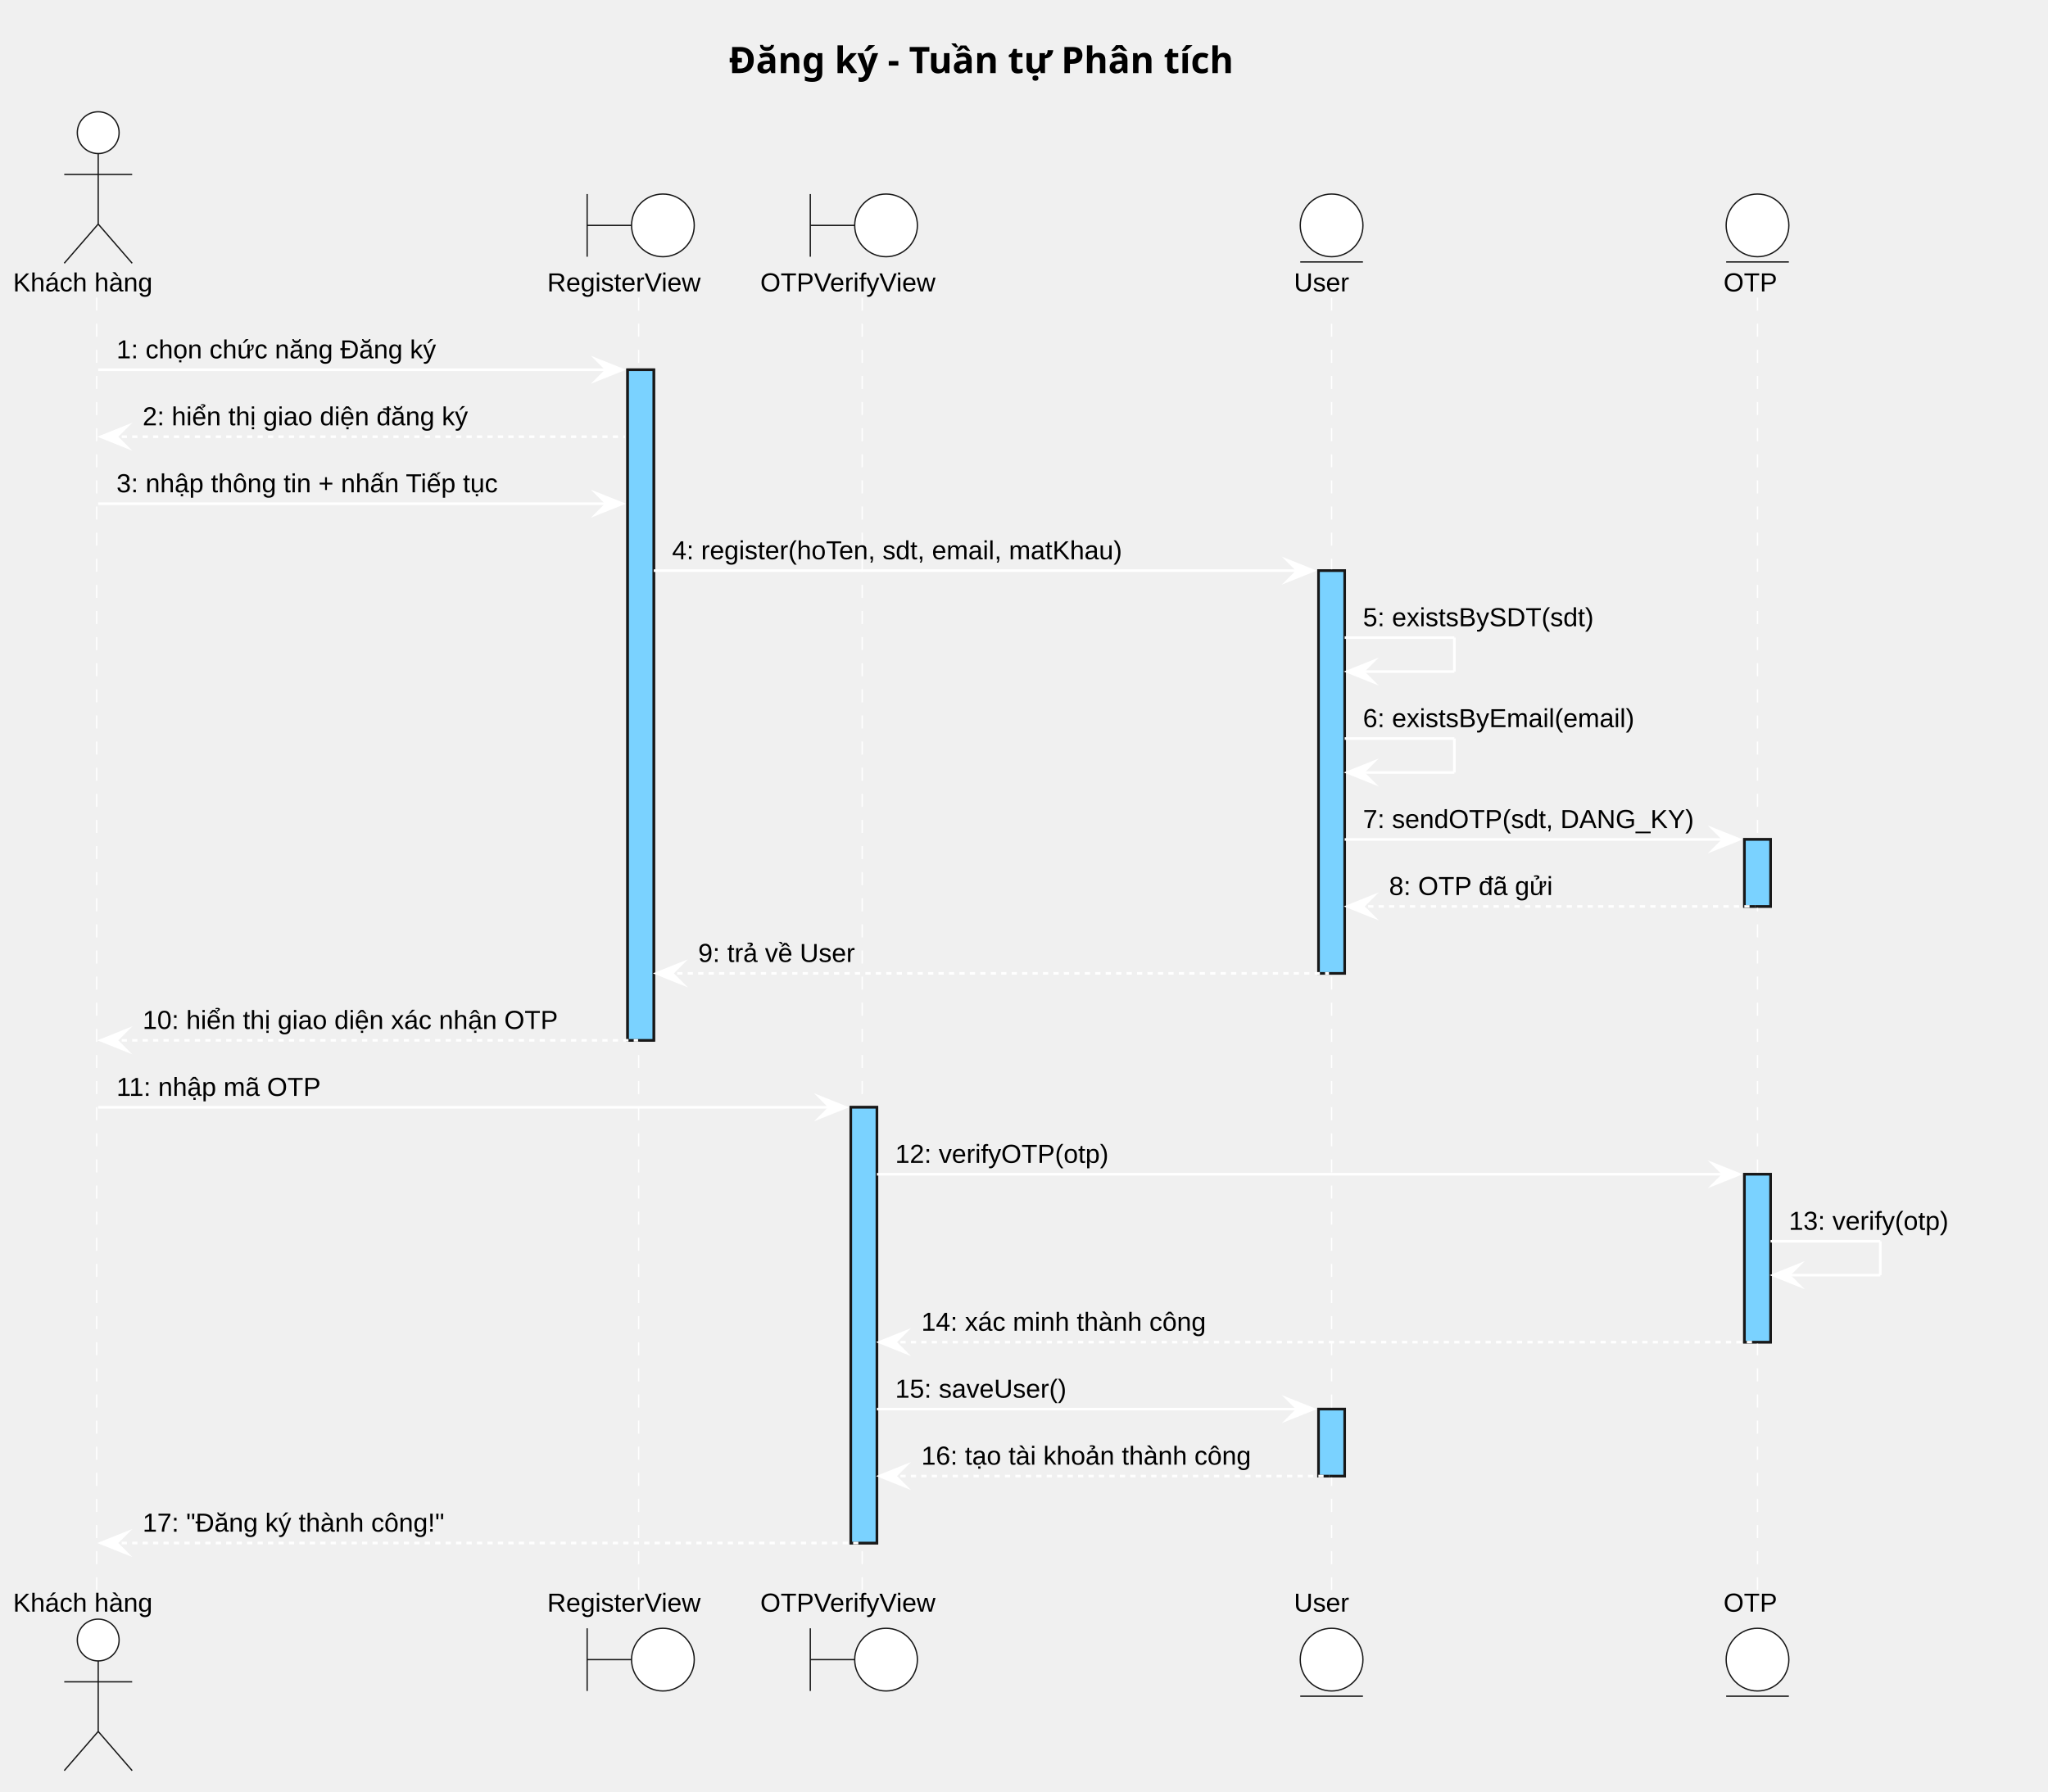
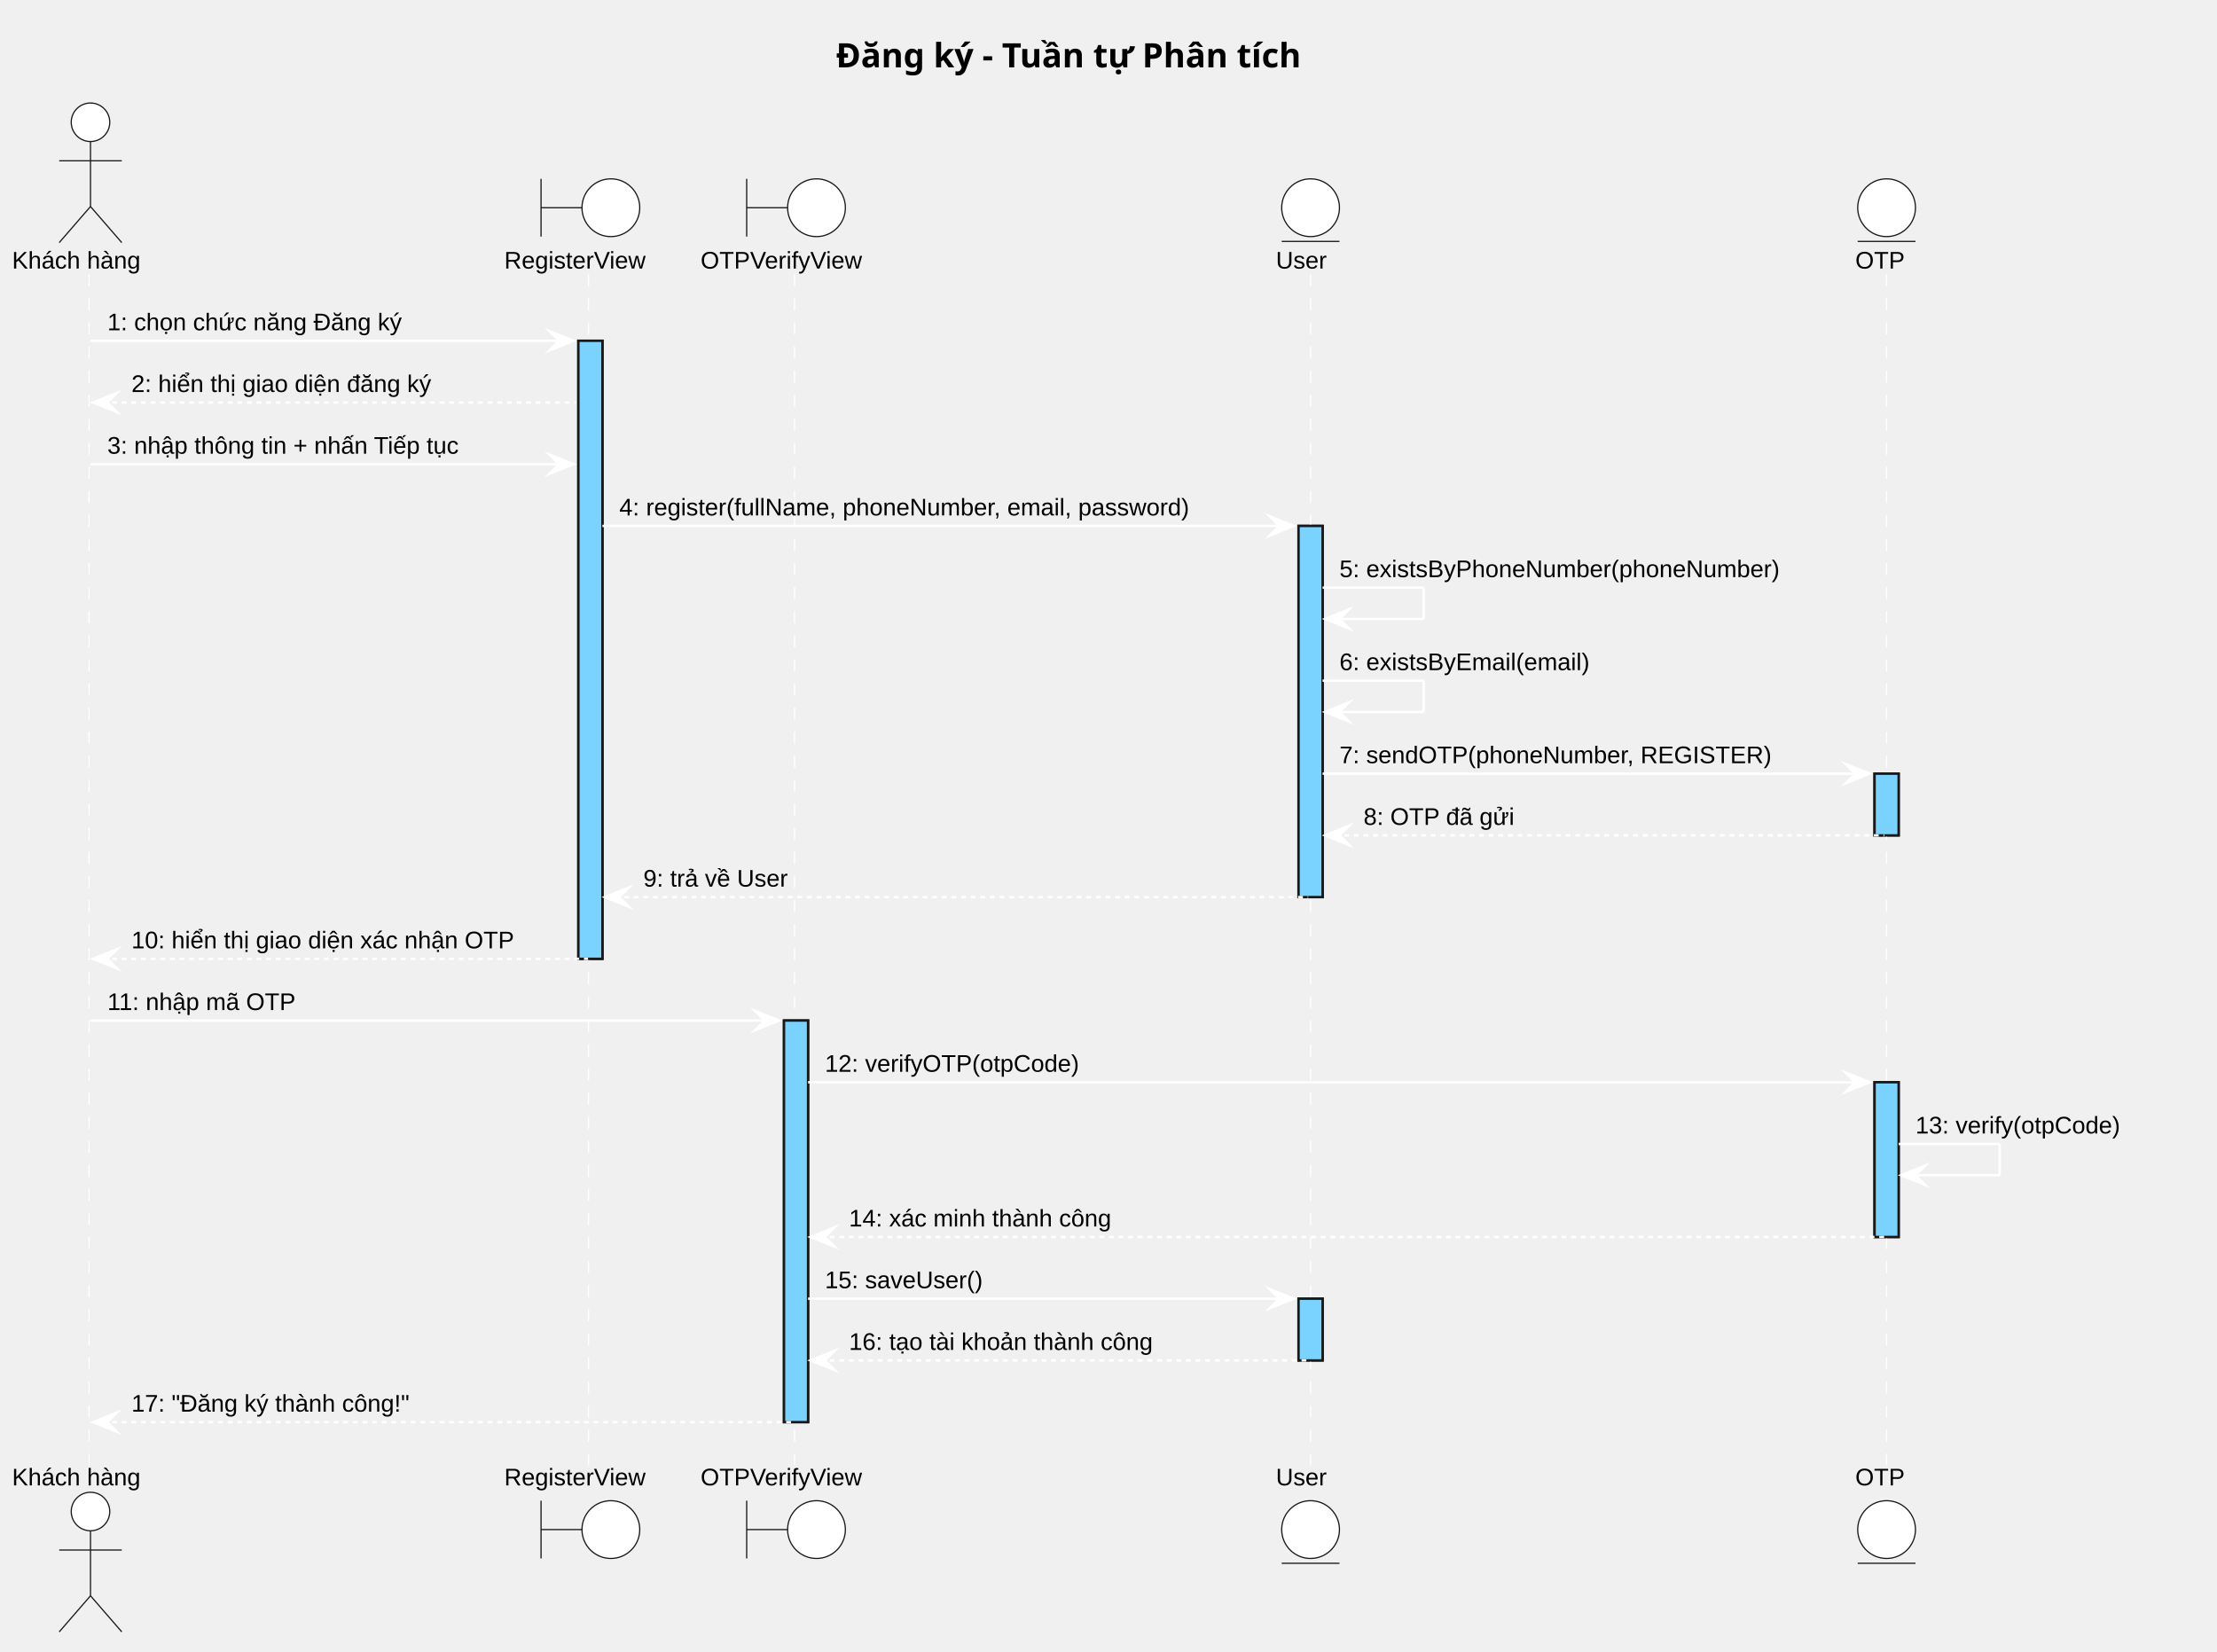
- <svg xmlns="http://www.w3.org/2000/svg" contentStyleType="text/css" data-diagram-type="SEQUENCE" height="686px" preserveAspectRatio="none" style="width:784px;height:686px;background:#FFFFFF;" version="1.1" viewBox="0 0 784 686" width="784px" zoomAndPan="magnify">
+ <svg xmlns="http://www.w3.org/2000/svg" contentStyleType="text/css" data-diagram-type="SEQUENCE" height="686px" preserveAspectRatio="none" style="width:921px;height:686px;background:#FFFFFF;" version="1.1" viewBox="0 0 921 686" width="921px" zoomAndPan="magnify">
  <defs />
  <g>
    <g class="title" data-source-line="22">
-       <text fill="#000000" font-family="sans-serif" font-size="14" font-weight="700" lengthAdjust="spacing" textLength="219.645" x="279.005" y="27.995">Đăng ký - Tuần tự Phân tích</text>
+       <text fill="#000000" font-family="sans-serif" font-size="14" font-weight="700" lengthAdjust="spacing" textLength="219.645" x="347.278" y="27.995">Đăng ký - Tuần tự Phân tích</text>
    </g>
    <g>
      <rect fill="#7AD2FF" height="256.766" style="stroke:#181818;stroke-width:1;" width="10" x="240.267" y="141.578" />
    </g>
    <g>
      <rect fill="#7AD2FF" height="166.844" style="stroke:#181818;stroke-width:1;" width="10" x="325.693" y="423.984" />
    </g>
    <g>
-       <rect fill="#7AD2FF" height="154.203" style="stroke:#181818;stroke-width:1;" width="10" x="504.752" y="218.5" />
-     </g>
-     <g>
-       <rect fill="#7AD2FF" height="25.641" style="stroke:#181818;stroke-width:1;" width="10" x="504.752" y="539.547" />
-     </g>
-     <g>
-       <rect fill="#7AD2FF" height="25.641" style="stroke:#181818;stroke-width:1;" width="10" x="667.794" y="321.422" />
-     </g>
-     <g>
-       <rect fill="#7AD2FF" height="64.281" style="stroke:#181818;stroke-width:1;" width="10" x="667.794" y="449.625" />
+       <rect fill="#7AD2FF" height="154.203" style="stroke:#181818;stroke-width:1;" width="10" x="539.447" y="218.5" />
+     </g>
+     <g>
+       <rect fill="#7AD2FF" height="25.641" style="stroke:#181818;stroke-width:1;" width="10" x="539.447" y="539.547" />
+     </g>
+     <g>
+       <rect fill="#7AD2FF" height="25.641" style="stroke:#181818;stroke-width:1;" width="10" x="778.74" y="321.422" />
+     </g>
+     <g>
+       <rect fill="#7AD2FF" height="64.281" style="stroke:#181818;stroke-width:1;" width="10" x="778.74" y="449.625" />
    </g>
    <g class="participant-lifeline" data-entity-uid="part1" data-qualified-name="KH" data-source-line="24" id="part1-lifeline">
      <g>
        <rect fill="#000000" fill-opacity="0" height="494.891" width="8" x="33.595" y="113.938" />
        <line style="stroke:#FFFFFF;stroke-width:0.5;stroke-dasharray:5,5;" x1="37" x2="37" y1="113.938" y2="608.828" />
      </g>
    </g>
    <g class="participant-lifeline" data-entity-uid="part2" data-qualified-name="B1" data-source-line="25" id="part2-lifeline">
      <g>
        <rect fill="#000000" fill-opacity="0" height="494.891" width="8" x="241.267" y="113.938" />
        <line style="stroke:#FFFFFF;stroke-width:0.5;stroke-dasharray:5,5;" x1="244.481" x2="244.481" y1="113.938" y2="608.828" />
      </g>
    </g>
    <g class="participant-lifeline" data-entity-uid="part3" data-qualified-name="B2" data-source-line="26" id="part3-lifeline">
      <g>
        <rect fill="#000000" fill-opacity="0" height="494.891" width="8" x="326.693" y="113.938" />
        <line style="stroke:#FFFFFF;stroke-width:0.5;stroke-dasharray:5,5;" x1="330.052" x2="330.052" y1="113.938" y2="608.828" />
      </g>
    </g>
    <g class="participant-lifeline" data-entity-uid="part4" data-qualified-name="E1" data-source-line="27" id="part4-lifeline">
      <g>
-         <rect fill="#000000" fill-opacity="0" height="494.891" width="8" x="505.752" y="113.938" />
-         <line style="stroke:#FFFFFF;stroke-width:0.5;stroke-dasharray:5,5;" x1="509.752" x2="509.752" y1="113.938" y2="608.828" />
+         <rect fill="#000000" fill-opacity="0" height="494.891" width="8" x="540.447" y="113.938" />
+         <line style="stroke:#FFFFFF;stroke-width:0.5;stroke-dasharray:5,5;" x1="544.447" x2="544.447" y1="113.938" y2="608.828" />
      </g>
    </g>
    <g class="participant-lifeline" data-entity-uid="part5" data-qualified-name="E2" data-source-line="28" id="part5-lifeline">
      <g>
-         <rect fill="#000000" fill-opacity="0" height="494.891" width="8" x="668.794" y="113.938" />
-         <line style="stroke:#FFFFFF;stroke-width:0.5;stroke-dasharray:5,5;" x1="672.794" x2="672.794" y1="113.938" y2="608.828" />
+         <rect fill="#000000" fill-opacity="0" height="494.891" width="8" x="779.74" y="113.938" />
+         <line style="stroke:#FFFFFF;stroke-width:0.5;stroke-dasharray:5,5;" x1="783.74" x2="783.74" y1="113.938" y2="608.828" />
      </g>
    </g>
    <g class="participant participant-head" data-entity-uid="part1" data-qualified-name="KH" data-source-line="24" id="part1-head">
      <text fill="#000000" font-family="Arial" font-size="10" lengthAdjust="spacing" textLength="59.19" x="5" y="111.579">Khách hàng</text>
      <ellipse cx="37.595" cy="50.797" fill="#FFFFFF" rx="8" ry="8" style="stroke:#181818;stroke-width:0.5;" />
      <path d="M37.595,58.797 L37.595,85.797 M24.595,66.797 L50.595,66.797 M37.595,85.797 L24.595,100.797 M37.595,85.797 L50.595,100.797" fill="none" style="stroke:#181818;stroke-width:0.5;" />
    </g>
    <g class="participant participant-tail" data-entity-uid="part1" data-qualified-name="KH" data-source-line="24" id="part1-tail">
      <text fill="#000000" font-family="Arial" font-size="10" lengthAdjust="spacing" textLength="59.19" x="5" y="617.11">Khách hàng</text>
      <ellipse cx="37.595" cy="627.969" fill="#FFFFFF" rx="8" ry="8" style="stroke:#181818;stroke-width:0.5;" />
      <path d="M37.595,635.969 L37.595,662.969 M24.595,643.969 L50.595,643.969 M37.595,662.969 L24.595,677.969 M37.595,662.969 L50.595,677.969" fill="none" style="stroke:#181818;stroke-width:0.5;" />
    </g>
    <g class="participant participant-head" data-entity-uid="part2" data-qualified-name="B1" data-source-line="25" id="part2-head">
      <text fill="#000000" font-family="Arial" font-size="10" lengthAdjust="spacing" textLength="65.571" x="209.481" y="111.579">RegisterView</text>
      <path d="M224.767,74.297 L224.767,98.297 M224.767,86.297 L241.767,86.297" fill="none" style="stroke:#181818;stroke-width:0.5;" />
      <ellipse cx="253.767" cy="86.297" fill="#FFFFFF" rx="12" ry="12" style="stroke:#181818;stroke-width:0.5;" />
    </g>
    <g class="participant participant-tail" data-entity-uid="part2" data-qualified-name="B1" data-source-line="25" id="part2-tail">
      <text fill="#000000" font-family="Arial" font-size="10" lengthAdjust="spacing" textLength="65.571" x="209.481" y="617.11">RegisterView</text>
      <path d="M224.767,623.469 L224.767,647.469 M224.767,635.469 L241.767,635.469" fill="none" style="stroke:#181818;stroke-width:0.5;" />
      <ellipse cx="253.767" cy="635.469" fill="#FFFFFF" rx="12" ry="12" style="stroke:#181818;stroke-width:0.5;" />
    </g>
    <g class="participant participant-head" data-entity-uid="part3" data-qualified-name="B2" data-source-line="26" id="part3-head">
      <text fill="#000000" font-family="Arial" font-size="10" lengthAdjust="spacing" textLength="73.281" x="291.052" y="111.579">OTPVerifyView</text>
      <path d="M310.193,74.297 L310.193,98.297 M310.193,86.297 L327.193,86.297" fill="none" style="stroke:#181818;stroke-width:0.5;" />
      <ellipse cx="339.193" cy="86.297" fill="#FFFFFF" rx="12" ry="12" style="stroke:#181818;stroke-width:0.5;" />
    </g>
    <g class="participant participant-tail" data-entity-uid="part3" data-qualified-name="B2" data-source-line="26" id="part3-tail">
      <text fill="#000000" font-family="Arial" font-size="10" lengthAdjust="spacing" textLength="73.281" x="291.052" y="617.11">OTPVerifyView</text>
      <path d="M310.193,623.469 L310.193,647.469 M310.193,635.469 L327.193,635.469" fill="none" style="stroke:#181818;stroke-width:0.5;" />
      <ellipse cx="339.193" cy="635.469" fill="#FFFFFF" rx="12" ry="12" style="stroke:#181818;stroke-width:0.5;" />
    </g>
    <g class="participant participant-head" data-entity-uid="part4" data-qualified-name="E1" data-source-line="27" id="part4-head">
-       <text fill="#000000" font-family="Arial" font-size="10" lengthAdjust="spacing" textLength="22.793" x="495.355" y="111.579">User</text>
-       <ellipse cx="509.752" cy="86.297" fill="#FFFFFF" rx="12" ry="12" style="stroke:#181818;stroke-width:0.5;" />
-       <line style="stroke:#181818;stroke-width:0.5;" x1="497.752" x2="521.751" y1="100.297" y2="100.297" />
+       <text fill="#000000" font-family="Arial" font-size="10" lengthAdjust="spacing" textLength="22.793" x="530.051" y="111.579">User</text>
+       <ellipse cx="544.447" cy="86.297" fill="#FFFFFF" rx="12" ry="12" style="stroke:#181818;stroke-width:0.5;" />
+       <line style="stroke:#181818;stroke-width:0.5;" x1="532.447" x2="556.447" y1="100.297" y2="100.297" />
    </g>
    <g class="participant participant-tail" data-entity-uid="part4" data-qualified-name="E1" data-source-line="27" id="part4-tail">
-       <text fill="#000000" font-family="Arial" font-size="10" lengthAdjust="spacing" textLength="22.793" x="495.355" y="617.11">User</text>
-       <ellipse cx="509.752" cy="635.469" fill="#FFFFFF" rx="12" ry="12" style="stroke:#181818;stroke-width:0.5;" />
-       <line style="stroke:#181818;stroke-width:0.5;" x1="497.752" x2="521.751" y1="649.469" y2="649.469" />
+       <text fill="#000000" font-family="Arial" font-size="10" lengthAdjust="spacing" textLength="22.793" x="530.051" y="617.11">User</text>
+       <ellipse cx="544.447" cy="635.469" fill="#FFFFFF" rx="12" ry="12" style="stroke:#181818;stroke-width:0.5;" />
+       <line style="stroke:#181818;stroke-width:0.5;" x1="532.447" x2="556.447" y1="649.469" y2="649.469" />
    </g>
    <g class="participant participant-head" data-entity-uid="part5" data-qualified-name="E2" data-source-line="28" id="part5-head">
-       <text fill="#000000" font-family="Arial" font-size="10" lengthAdjust="spacing" textLength="20.01" x="659.79" y="111.579">OTP</text>
-       <ellipse cx="672.794" cy="86.297" fill="#FFFFFF" rx="12" ry="12" style="stroke:#181818;stroke-width:0.5;" />
-       <line style="stroke:#181818;stroke-width:0.5;" x1="660.794" x2="684.794" y1="100.297" y2="100.297" />
+       <text fill="#000000" font-family="Arial" font-size="10" lengthAdjust="spacing" textLength="20.01" x="770.735" y="111.579">OTP</text>
+       <ellipse cx="783.74" cy="86.297" fill="#FFFFFF" rx="12" ry="12" style="stroke:#181818;stroke-width:0.5;" />
+       <line style="stroke:#181818;stroke-width:0.5;" x1="771.74" x2="795.74" y1="100.297" y2="100.297" />
    </g>
    <g class="participant participant-tail" data-entity-uid="part5" data-qualified-name="E2" data-source-line="28" id="part5-tail">
-       <text fill="#000000" font-family="Arial" font-size="10" lengthAdjust="spacing" textLength="20.01" x="659.79" y="617.11">OTP</text>
-       <ellipse cx="672.794" cy="635.469" fill="#FFFFFF" rx="12" ry="12" style="stroke:#181818;stroke-width:0.5;" />
-       <line style="stroke:#181818;stroke-width:0.5;" x1="660.794" x2="684.794" y1="649.469" y2="649.469" />
+       <text fill="#000000" font-family="Arial" font-size="10" lengthAdjust="spacing" textLength="20.01" x="770.735" y="617.11">OTP</text>
+       <ellipse cx="783.74" cy="635.469" fill="#FFFFFF" rx="12" ry="12" style="stroke:#181818;stroke-width:0.5;" />
+       <line style="stroke:#181818;stroke-width:0.5;" x1="771.74" x2="795.74" y1="649.469" y2="649.469" />
    </g>
    <g>
      <rect fill="#7AD2FF" height="256.766" style="stroke:#181818;stroke-width:1;" width="10" x="240.267" y="141.578" />
    </g>
    <g>
      <rect fill="#7AD2FF" height="166.844" style="stroke:#181818;stroke-width:1;" width="10" x="325.693" y="423.984" />
    </g>
    <g>
-       <rect fill="#7AD2FF" height="154.203" style="stroke:#181818;stroke-width:1;" width="10" x="504.752" y="218.5" />
-     </g>
-     <g>
-       <rect fill="#7AD2FF" height="25.641" style="stroke:#181818;stroke-width:1;" width="10" x="504.752" y="539.547" />
-     </g>
-     <g>
-       <rect fill="#7AD2FF" height="25.641" style="stroke:#181818;stroke-width:1;" width="10" x="667.794" y="321.422" />
-     </g>
-     <g>
-       <rect fill="#7AD2FF" height="64.281" style="stroke:#181818;stroke-width:1;" width="10" x="667.794" y="449.625" />
+       <rect fill="#7AD2FF" height="154.203" style="stroke:#181818;stroke-width:1;" width="10" x="539.447" y="218.5" />
+     </g>
+     <g>
+       <rect fill="#7AD2FF" height="25.641" style="stroke:#181818;stroke-width:1;" width="10" x="539.447" y="539.547" />
+     </g>
+     <g>
+       <rect fill="#7AD2FF" height="25.641" style="stroke:#181818;stroke-width:1;" width="10" x="778.74" y="321.422" />
+     </g>
+     <g>
+       <rect fill="#7AD2FF" height="64.281" style="stroke:#181818;stroke-width:1;" width="10" x="778.74" y="449.625" />
    </g>
    <g class="message" data-entity-1="part1" data-entity-2="part2" data-source-line="30" id="msg1">
      <polygon fill="#FFFFFF" points="228.267,137.578,238.267,141.578,228.267,145.578,232.267,141.578" style="stroke:#FFFFFF;stroke-width:1;stroke-linejoin:miter;stroke-miterlimit:10;" />
      <line style="stroke:#FFFFFF;stroke-width:1;" x1="37.595" x2="234.267" y1="141.578" y2="141.578" />
      <text fill="#000000" font-family="Arial" font-size="10" lengthAdjust="spacing" textLength="137.012" x="44.595" y="137.22">1: chọn chức năng Đăng ký</text>
    </g>
    <g class="message" data-entity-1="part2" data-entity-2="part1" data-source-line="32" id="msg2">
      <polygon fill="#FFFFFF" points="48.595,163.219,38.595,167.219,48.595,171.219,44.595,167.219" style="stroke:#FFFFFF;stroke-width:1;stroke-linejoin:miter;stroke-miterlimit:10;" />
      <line style="stroke:#FFFFFF;stroke-width:1;stroke-dasharray:2,2;" x1="42.595" x2="239.267" y1="167.219" y2="167.219" />
      <text fill="#000000" font-family="Arial" font-size="10" lengthAdjust="spacing" textLength="143.306" x="54.595" y="162.86">2: hiển thị giao diện đăng ký</text>
    </g>
    <g class="message" data-entity-1="part1" data-entity-2="part2" data-source-line="33" id="msg3">
      <polygon fill="#FFFFFF" points="228.267,188.859,238.267,192.859,228.267,196.859,232.267,192.859" style="stroke:#FFFFFF;stroke-width:1;stroke-linejoin:miter;stroke-miterlimit:10;" />
      <line style="stroke:#FFFFFF;stroke-width:1;" x1="37.595" x2="234.267" y1="192.859" y2="192.859" />
      <text fill="#000000" font-family="Arial" font-size="10" lengthAdjust="spacing" textLength="169.898" x="44.595" y="188.501">3: nhập thông tin + nhấn Tiếp tục</text>
    </g>
    <g class="message" data-entity-1="part2" data-entity-2="part4" data-source-line="34" id="msg4">
-       <polygon fill="#FFFFFF" points="492.752,214.5,502.752,218.5,492.752,222.5,496.752,218.5" style="stroke:#FFFFFF;stroke-width:1;stroke-linejoin:miter;stroke-miterlimit:10;" />
-       <line style="stroke:#FFFFFF;stroke-width:1;" x1="250.267" x2="498.752" y1="218.5" y2="218.5" />
-       <text fill="#000000" font-family="Arial" font-size="10" lengthAdjust="spacing" textLength="197.832" x="257.267" y="214.142">4: register(hoTen, sdt, email, matKhau)</text>
+       <polygon fill="#FFFFFF" points="527.447,214.5,537.447,218.5,527.447,222.5,531.447,218.5" style="stroke:#FFFFFF;stroke-width:1;stroke-linejoin:miter;stroke-miterlimit:10;" />
+       <line style="stroke:#FFFFFF;stroke-width:1;" x1="250.267" x2="533.447" y1="218.5" y2="218.5" />
+       <text fill="#000000" font-family="Arial" font-size="10" lengthAdjust="spacing" textLength="270.181" x="257.267" y="214.142">4: register(fullName, phoneNumber, email, password)</text>
    </g>
    <g class="message" data-entity-1="part4" data-entity-2="part4" data-source-line="36" id="msg5">
-       <line style="stroke:#FFFFFF;stroke-width:1;" x1="514.751" x2="556.751" y1="244.141" y2="244.141" />
-       <line style="stroke:#FFFFFF;stroke-width:1;" x1="556.751" x2="556.751" y1="244.141" y2="257.141" />
-       <line style="stroke:#FFFFFF;stroke-width:1;" x1="515.751" x2="556.751" y1="257.141" y2="257.141" />
-       <polygon fill="#FFFFFF" points="525.751,253.141,515.751,257.141,525.751,261.141,521.751,257.141" style="stroke:#FFFFFF;stroke-width:1;stroke-linejoin:miter;stroke-miterlimit:10;" />
-       <text fill="#000000" font-family="Arial" font-size="10" lengthAdjust="spacing" textLength="98.315" x="521.751" y="239.782">5: existsBySDT(sdt)</text>
+       <line style="stroke:#FFFFFF;stroke-width:1;" x1="549.447" x2="591.447" y1="244.141" y2="244.141" />
+       <line style="stroke:#FFFFFF;stroke-width:1;" x1="591.447" x2="591.447" y1="244.141" y2="257.141" />
+       <line style="stroke:#FFFFFF;stroke-width:1;" x1="550.447" x2="591.447" y1="257.141" y2="257.141" />
+       <polygon fill="#FFFFFF" points="560.447,253.141,550.447,257.141,560.447,261.141,556.447,257.141" style="stroke:#FFFFFF;stroke-width:1;stroke-linejoin:miter;stroke-miterlimit:10;" />
+       <text fill="#000000" font-family="Arial" font-size="10" lengthAdjust="spacing" textLength="205.293" x="556.447" y="239.782">5: existsByPhoneNumber(phoneNumber)</text>
    </g>
    <g class="message" data-entity-1="part4" data-entity-2="part4" data-source-line="37" id="msg6">
-       <line style="stroke:#FFFFFF;stroke-width:1;" x1="514.751" x2="556.751" y1="282.781" y2="282.781" />
-       <line style="stroke:#FFFFFF;stroke-width:1;" x1="556.751" x2="556.751" y1="282.781" y2="295.781" />
-       <line style="stroke:#FFFFFF;stroke-width:1;" x1="515.751" x2="556.751" y1="295.781" y2="295.781" />
-       <polygon fill="#FFFFFF" points="525.751,291.781,515.751,295.781,525.751,299.781,521.751,295.781" style="stroke:#FFFFFF;stroke-width:1;stroke-linejoin:miter;stroke-miterlimit:10;" />
-       <text fill="#000000" font-family="Arial" font-size="10" lengthAdjust="spacing" textLength="118.003" x="521.751" y="278.423">6: existsByEmail(email)</text>
+       <line style="stroke:#FFFFFF;stroke-width:1;" x1="549.447" x2="591.447" y1="282.781" y2="282.781" />
+       <line style="stroke:#FFFFFF;stroke-width:1;" x1="591.447" x2="591.447" y1="282.781" y2="295.781" />
+       <line style="stroke:#FFFFFF;stroke-width:1;" x1="550.447" x2="591.447" y1="295.781" y2="295.781" />
+       <polygon fill="#FFFFFF" points="560.447,291.781,550.447,295.781,560.447,299.781,556.447,295.781" style="stroke:#FFFFFF;stroke-width:1;stroke-linejoin:miter;stroke-miterlimit:10;" />
+       <text fill="#000000" font-family="Arial" font-size="10" lengthAdjust="spacing" textLength="118.003" x="556.447" y="278.423">6: existsByEmail(email)</text>
    </g>
    <g class="message" data-entity-1="part4" data-entity-2="part5" data-source-line="38" id="msg7">
-       <polygon fill="#FFFFFF" points="655.794,317.422,665.794,321.422,655.794,325.422,659.794,321.422" style="stroke:#FFFFFF;stroke-width:1;stroke-linejoin:miter;stroke-miterlimit:10;" />
-       <line style="stroke:#FFFFFF;stroke-width:1;" x1="514.751" x2="661.794" y1="321.422" y2="321.422" />
-       <text fill="#000000" font-family="Arial" font-size="10" lengthAdjust="spacing" textLength="134.043" x="521.751" y="317.063">7: sendOTP(sdt, DANG_KY)</text>
+       <polygon fill="#FFFFFF" points="766.74,317.422,776.74,321.422,766.74,325.422,770.74,321.422" style="stroke:#FFFFFF;stroke-width:1;stroke-linejoin:miter;stroke-miterlimit:10;" />
+       <line style="stroke:#FFFFFF;stroke-width:1;" x1="549.447" x2="772.74" y1="321.422" y2="321.422" />
+       <text fill="#000000" font-family="Arial" font-size="10" lengthAdjust="spacing" textLength="192.28" x="556.447" y="317.063">7: sendOTP(phoneNumber, REGISTER)</text>
    </g>
    <g class="message" data-entity-1="part5" data-entity-2="part4" data-source-line="40" id="msg8">
-       <polygon fill="#FFFFFF" points="525.751,343.062,515.751,347.062,525.751,351.062,521.751,347.062" style="stroke:#FFFFFF;stroke-width:1;stroke-linejoin:miter;stroke-miterlimit:10;" />
-       <line style="stroke:#FFFFFF;stroke-width:1;stroke-dasharray:2,2;" x1="519.751" x2="671.794" y1="347.062" y2="347.062" />
-       <text fill="#000000" font-family="Arial" font-size="10" lengthAdjust="spacing" textLength="67.217" x="531.751" y="342.704">8: OTP đã gửi</text>
+       <polygon fill="#FFFFFF" points="560.447,343.062,550.447,347.062,560.447,351.062,556.447,347.062" style="stroke:#FFFFFF;stroke-width:1;stroke-linejoin:miter;stroke-miterlimit:10;" />
+       <line style="stroke:#FFFFFF;stroke-width:1;stroke-dasharray:2,2;" x1="554.447" x2="782.74" y1="347.062" y2="347.062" />
+       <text fill="#000000" font-family="Arial" font-size="10" lengthAdjust="spacing" textLength="67.217" x="566.447" y="342.704">8: OTP đã gửi</text>
    </g>
    <g class="message" data-entity-1="part4" data-entity-2="part2" data-source-line="42" id="msg9">
      <polygon fill="#FFFFFF" points="261.267,368.703,251.267,372.703,261.267,376.703,257.267,372.703" style="stroke:#FFFFFF;stroke-width:1;stroke-linejoin:miter;stroke-miterlimit:10;" />
-       <line style="stroke:#FFFFFF;stroke-width:1;stroke-dasharray:2,2;" x1="255.267" x2="508.752" y1="372.703" y2="372.703" />
+       <line style="stroke:#FFFFFF;stroke-width:1;stroke-dasharray:2,2;" x1="255.267" x2="543.447" y1="372.703" y2="372.703" />
      <text fill="#000000" font-family="Arial" font-size="10" lengthAdjust="spacing" textLength="68.291" x="267.267" y="368.345">9: trả về User</text>
    </g>
    <g class="message" data-entity-1="part2" data-entity-2="part1" data-source-line="44" id="msg10">
      <polygon fill="#FFFFFF" points="48.595,394.344,38.595,398.344,48.595,402.344,44.595,398.344" style="stroke:#FFFFFF;stroke-width:1;stroke-linejoin:miter;stroke-miterlimit:10;" />
      <line style="stroke:#FFFFFF;stroke-width:1;stroke-dasharray:2,2;" x1="42.595" x2="244.267" y1="398.344" y2="398.344" />
      <text fill="#000000" font-family="Arial" font-size="10" lengthAdjust="spacing" textLength="178.672" x="54.595" y="393.985">10: hiển thị giao diện xác nhận OTP</text>
    </g>
    <g class="message" data-entity-1="part1" data-entity-2="part3" data-source-line="47" id="msg11">
      <polygon fill="#FFFFFF" points="313.693,419.984,323.693,423.984,313.693,427.984,317.693,423.984" style="stroke:#FFFFFF;stroke-width:1;stroke-linejoin:miter;stroke-miterlimit:10;" />
      <line style="stroke:#FFFFFF;stroke-width:1;" x1="37.595" x2="319.693" y1="423.984" y2="423.984" />
      <text fill="#000000" font-family="Arial" font-size="10" lengthAdjust="spacing" textLength="86.66" x="44.595" y="419.626">11: nhập mã OTP</text>
    </g>
    <g class="message" data-entity-1="part3" data-entity-2="part5" data-source-line="49" id="msg12">
-       <polygon fill="#FFFFFF" points="655.794,445.625,665.794,449.625,655.794,453.625,659.794,449.625" style="stroke:#FFFFFF;stroke-width:1;stroke-linejoin:miter;stroke-miterlimit:10;" />
-       <line style="stroke:#FFFFFF;stroke-width:1;" x1="335.693" x2="661.794" y1="449.625" y2="449.625" />
-       <text fill="#000000" font-family="Arial" font-size="10" lengthAdjust="spacing" textLength="91.87" x="342.693" y="445.267">12: verifyOTP(otp)</text>
+       <polygon fill="#FFFFFF" points="766.74,445.625,776.74,449.625,766.74,453.625,770.74,449.625" style="stroke:#FFFFFF;stroke-width:1;stroke-linejoin:miter;stroke-miterlimit:10;" />
+       <line style="stroke:#FFFFFF;stroke-width:1;" x1="335.693" x2="772.74" y1="449.625" y2="449.625" />
+       <text fill="#000000" font-family="Arial" font-size="10" lengthAdjust="spacing" textLength="117.471" x="342.693" y="445.267">12: verifyOTP(otpCode)</text>
    </g>
    <g class="message" data-entity-1="part5" data-entity-2="part5" data-source-line="51" id="msg13">
-       <line style="stroke:#FFFFFF;stroke-width:1;" x1="677.794" x2="719.794" y1="475.266" y2="475.266" />
-       <line style="stroke:#FFFFFF;stroke-width:1;" x1="719.794" x2="719.794" y1="475.266" y2="488.266" />
-       <line style="stroke:#FFFFFF;stroke-width:1;" x1="678.794" x2="719.794" y1="488.266" y2="488.266" />
-       <polygon fill="#FFFFFF" points="688.794,484.266,678.794,488.266,688.794,492.266,684.794,488.266" style="stroke:#FFFFFF;stroke-width:1;stroke-linejoin:miter;stroke-miterlimit:10;" />
-       <text fill="#000000" font-family="Arial" font-size="10" lengthAdjust="spacing" textLength="71.86" x="684.794" y="470.907">13: verify(otp)</text>
+       <line style="stroke:#FFFFFF;stroke-width:1;" x1="788.74" x2="830.74" y1="475.266" y2="475.266" />
+       <line style="stroke:#FFFFFF;stroke-width:1;" x1="830.74" x2="830.74" y1="475.266" y2="488.266" />
+       <line style="stroke:#FFFFFF;stroke-width:1;" x1="789.74" x2="830.74" y1="488.266" y2="488.266" />
+       <polygon fill="#FFFFFF" points="799.74,484.266,789.74,488.266,799.74,492.266,795.74,488.266" style="stroke:#FFFFFF;stroke-width:1;stroke-linejoin:miter;stroke-miterlimit:10;" />
+       <text fill="#000000" font-family="Arial" font-size="10" lengthAdjust="spacing" textLength="97.461" x="795.74" y="470.907">13: verify(otpCode)</text>
    </g>
    <g class="message" data-entity-1="part5" data-entity-2="part3" data-source-line="52" id="msg14">
      <polygon fill="#FFFFFF" points="346.693,509.906,336.693,513.906,346.693,517.906,342.693,513.906" style="stroke:#FFFFFF;stroke-width:1;stroke-linejoin:miter;stroke-miterlimit:10;" />
-       <line style="stroke:#FFFFFF;stroke-width:1;stroke-dasharray:2,2;" x1="340.693" x2="671.794" y1="513.906" y2="513.906" />
+       <line style="stroke:#FFFFFF;stroke-width:1;stroke-dasharray:2,2;" x1="340.693" x2="782.74" y1="513.906" y2="513.906" />
      <text fill="#000000" font-family="Arial" font-size="10" lengthAdjust="spacing" textLength="124.912" x="352.693" y="509.548">14: xác minh thành công</text>
    </g>
    <g class="message" data-entity-1="part3" data-entity-2="part4" data-source-line="54" id="msg15">
-       <polygon fill="#FFFFFF" points="492.752,535.547,502.752,539.547,492.752,543.547,496.752,539.547" style="stroke:#FFFFFF;stroke-width:1;stroke-linejoin:miter;stroke-miterlimit:10;" />
-       <line style="stroke:#FFFFFF;stroke-width:1;" x1="335.693" x2="498.752" y1="539.547" y2="539.547" />
+       <polygon fill="#FFFFFF" points="527.447,535.547,537.447,539.547,527.447,543.547,531.447,539.547" style="stroke:#FFFFFF;stroke-width:1;stroke-linejoin:miter;stroke-miterlimit:10;" />
+       <line style="stroke:#FFFFFF;stroke-width:1;" x1="335.693" x2="533.447" y1="539.547" y2="539.547" />
      <text fill="#000000" font-family="Arial" font-size="10" lengthAdjust="spacing" textLength="73.276" x="342.693" y="535.188">15: saveUser()</text>
    </g>
    <g class="message" data-entity-1="part4" data-entity-2="part3" data-source-line="56" id="msg16">
      <polygon fill="#FFFFFF" points="346.693,561.188,336.693,565.188,346.693,569.188,342.693,565.188" style="stroke:#FFFFFF;stroke-width:1;stroke-linejoin:miter;stroke-miterlimit:10;" />
-       <line style="stroke:#FFFFFF;stroke-width:1;stroke-dasharray:2,2;" x1="340.693" x2="508.752" y1="565.188" y2="565.188" />
+       <line style="stroke:#FFFFFF;stroke-width:1;stroke-dasharray:2,2;" x1="340.693" x2="543.447" y1="565.188" y2="565.188" />
      <text fill="#000000" font-family="Arial" font-size="10" lengthAdjust="spacing" textLength="145.059" x="352.693" y="560.829">16: tạo tài khoản thành công</text>
    </g>
    <g class="message" data-entity-1="part3" data-entity-2="part1" data-source-line="58" id="msg17">
      <polygon fill="#FFFFFF" points="48.595,586.828,38.595,590.828,48.595,594.828,44.595,590.828" style="stroke:#FFFFFF;stroke-width:1;stroke-linejoin:miter;stroke-miterlimit:10;" />
      <line style="stroke:#FFFFFF;stroke-width:1;stroke-dasharray:2,2;" x1="42.595" x2="329.693" y1="590.828" y2="590.828" />
      <text fill="#000000" font-family="Arial" font-size="10" lengthAdjust="spacing" textLength="133.652" x="54.595" y="586.47">17: "Đăng ký thành công!"</text>
    </g>
  </g>
</svg>
